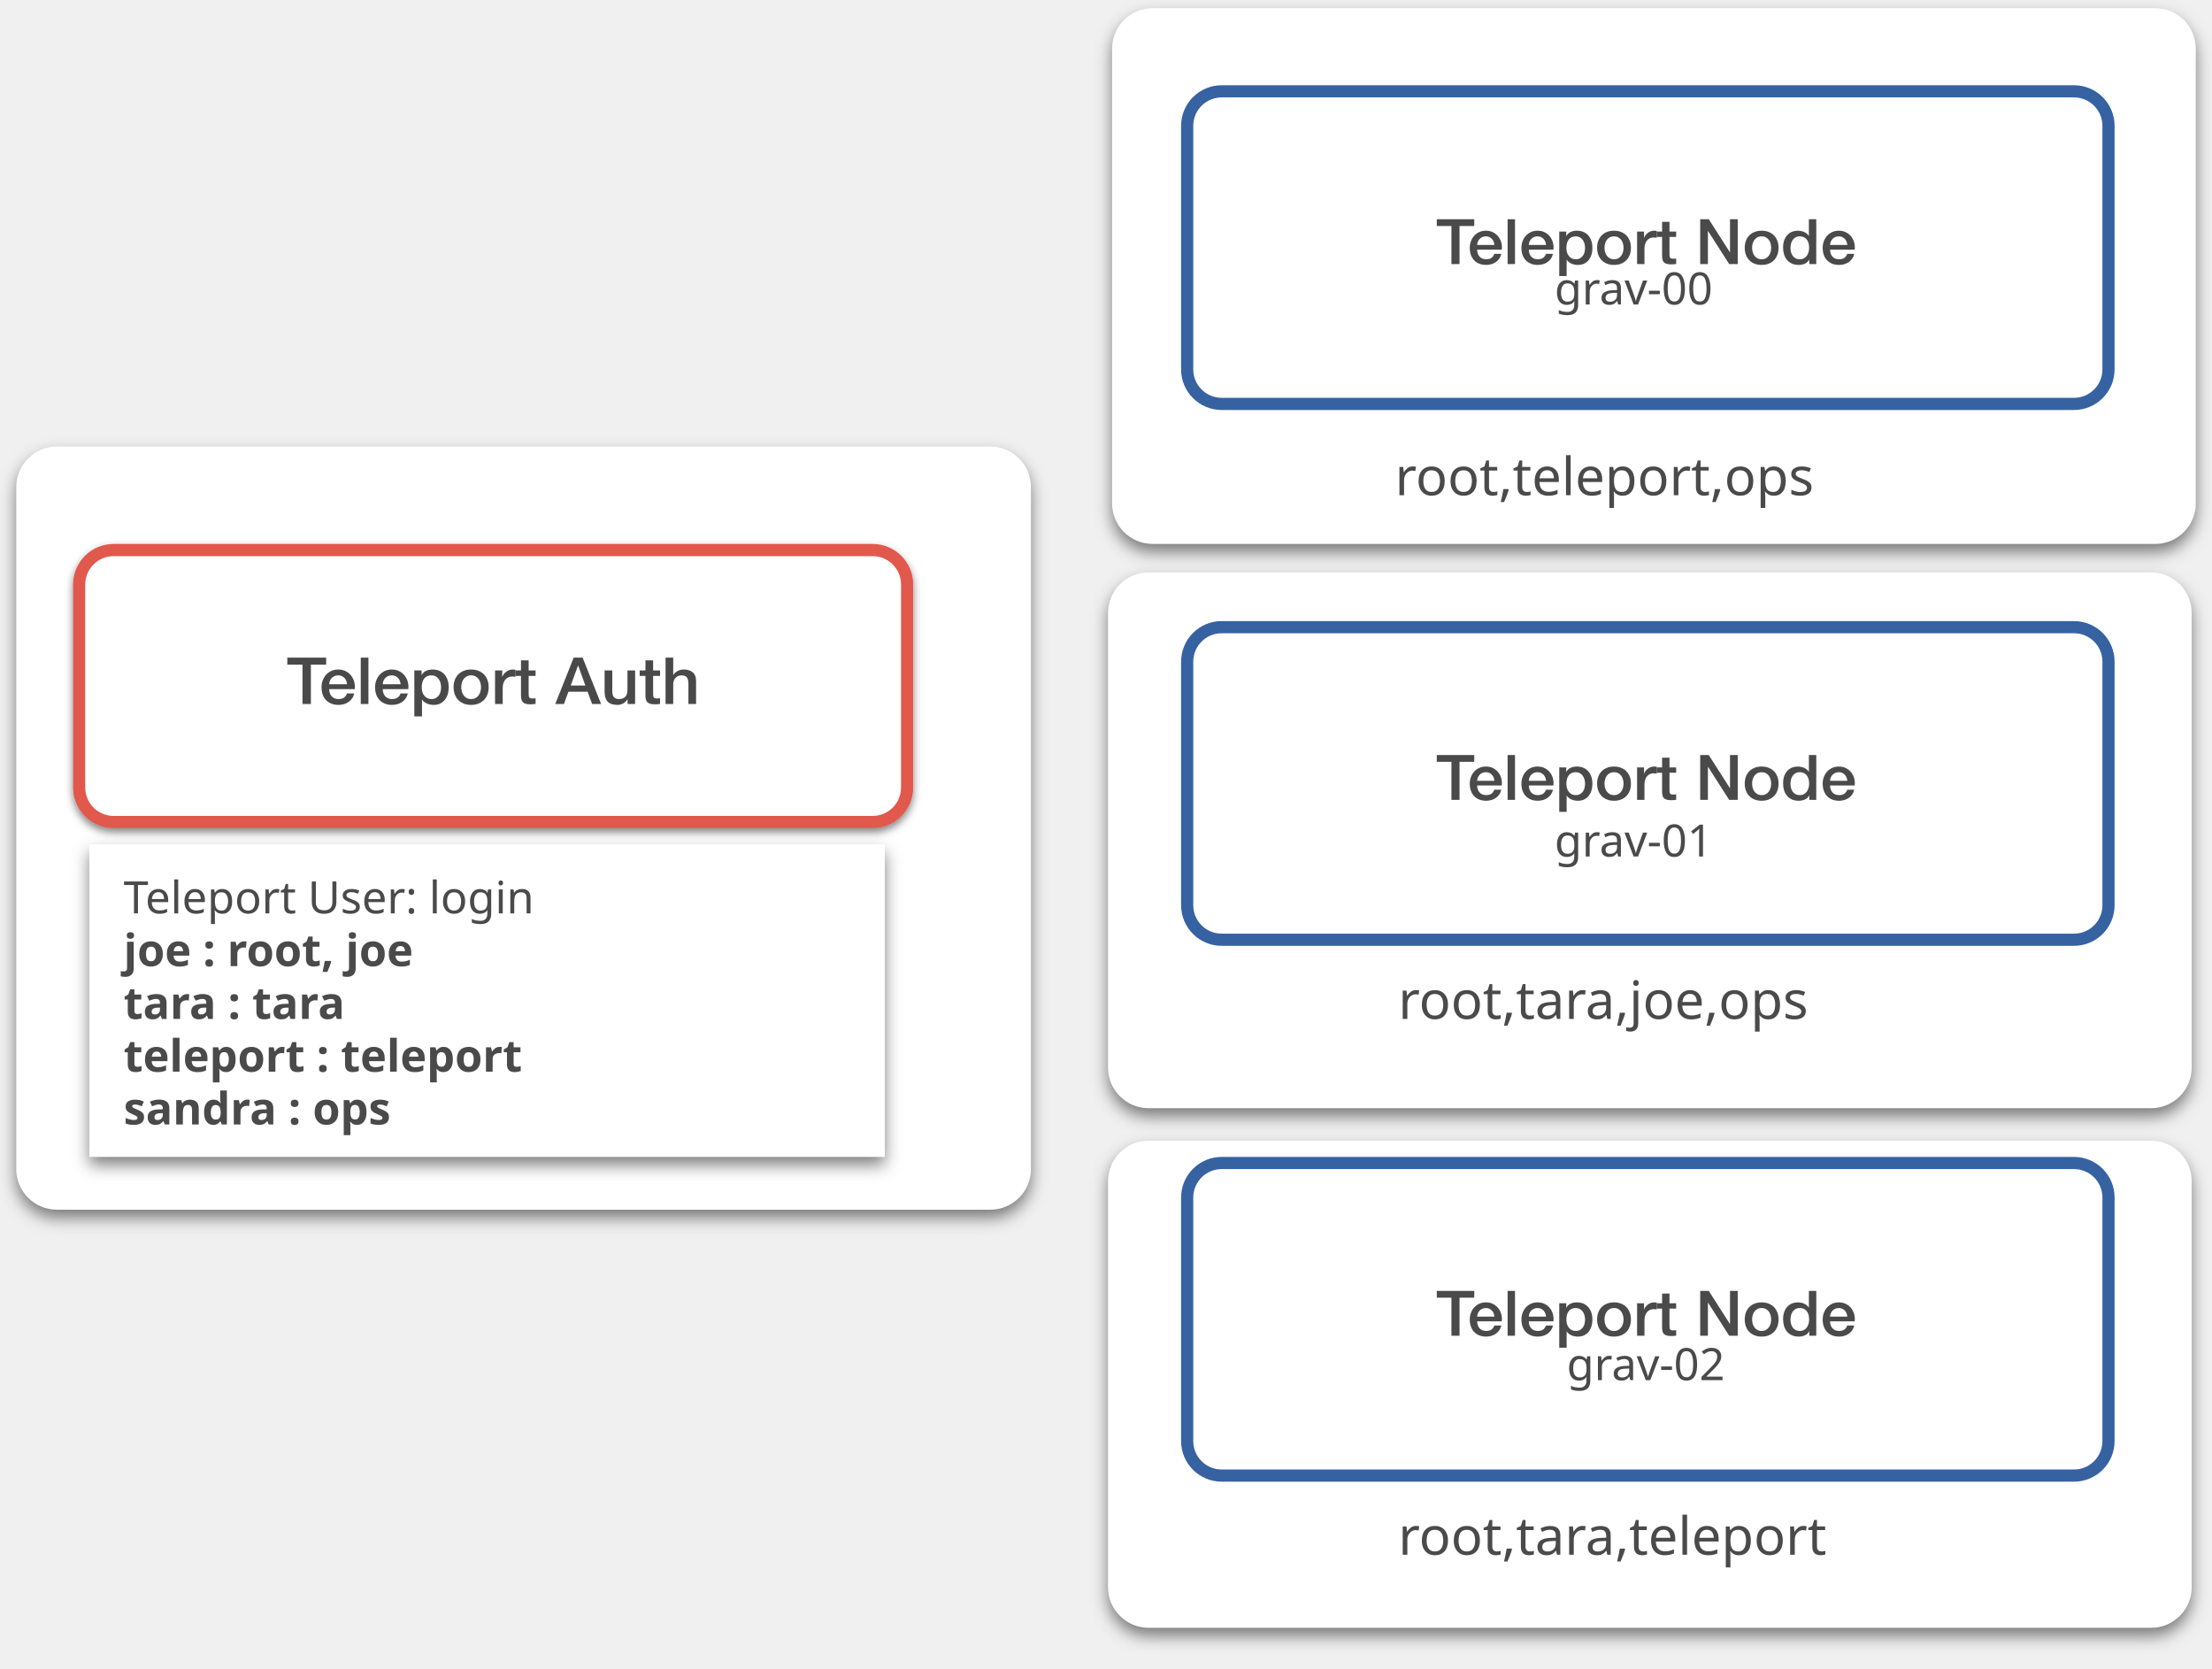
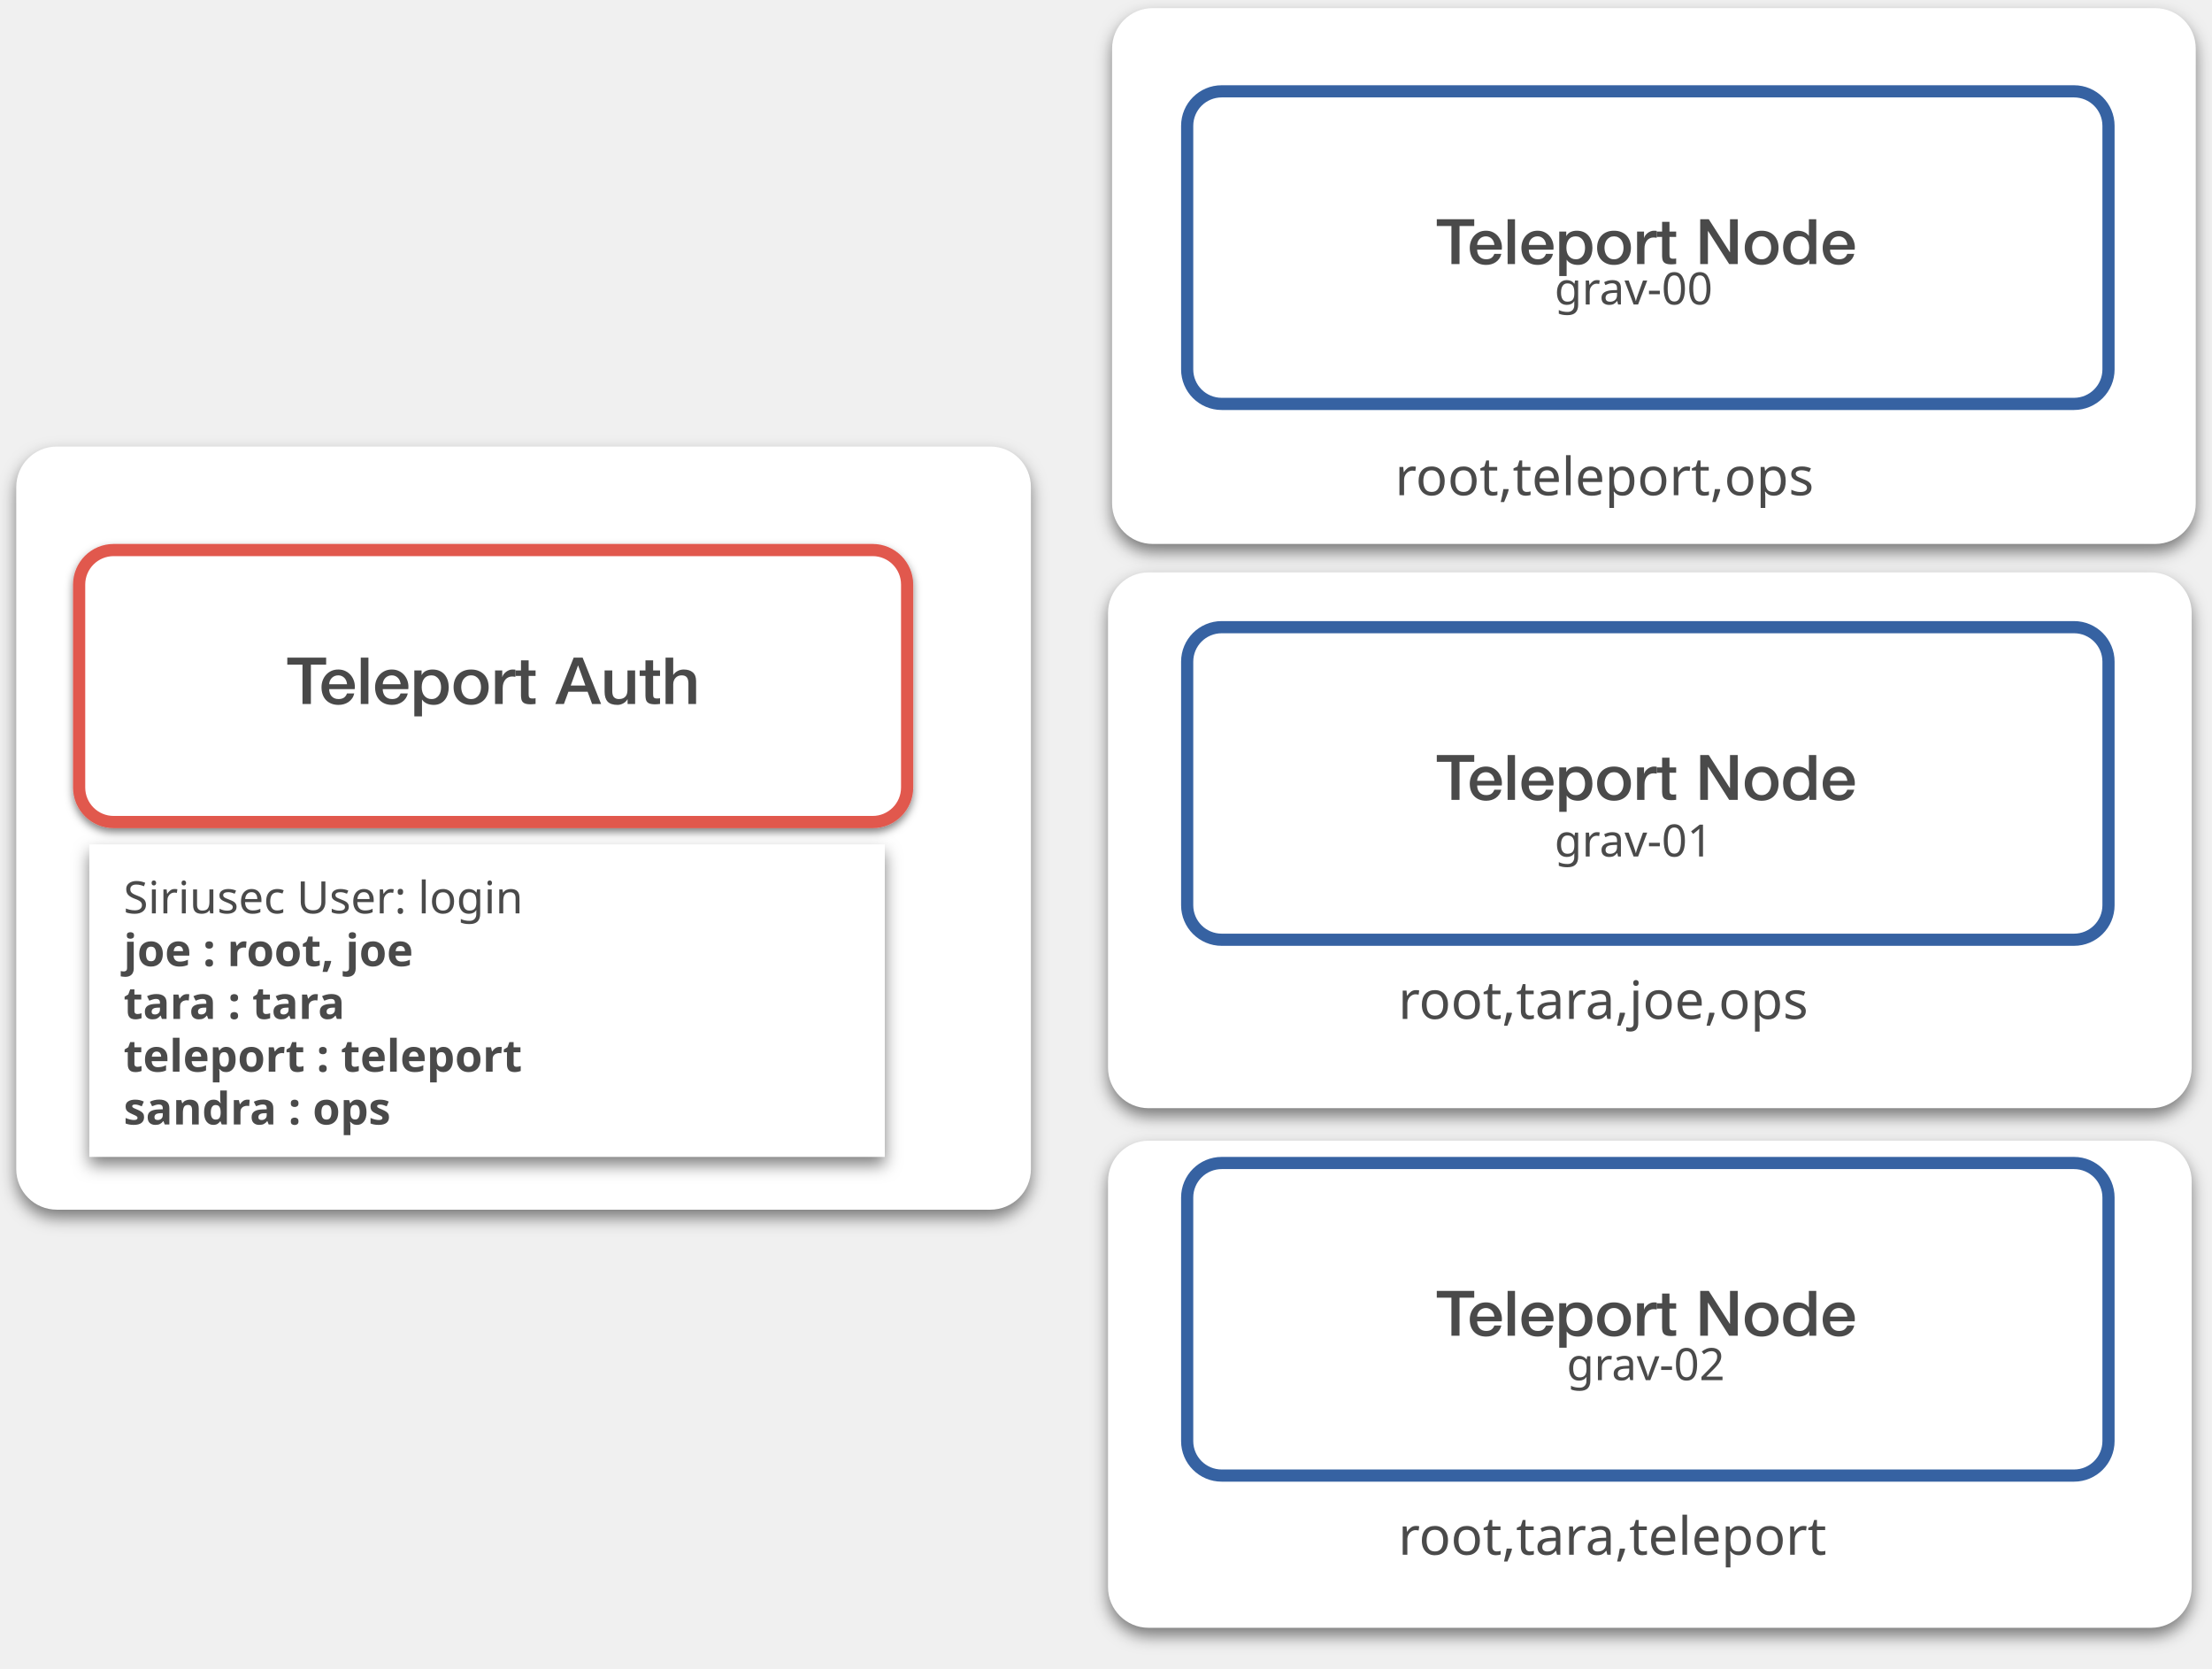
<svg xmlns="http://www.w3.org/2000/svg" xmlns:xlink="http://www.w3.org/1999/xlink" height="411" viewBox="0 0 545 411" width="545">
  <defs>
    <rect id="a" height="132" rx="10" width="267" x="274" y="2" />
    <filter id="b" height="110.6%" width="105.2%" x="-2.6%" y="-3.8%">
      <feOffset dx="0" dy="2" in="SourceAlpha" result="shadowOffsetOuter1" />
      <feGaussianBlur in="shadowOffsetOuter1" result="shadowBlurOuter1" stdDeviation="2" />
      <feColorMatrix in="shadowBlurOuter1" type="matrix" values="0 0 0 0 0   0 0 0 0 0   0 0 0 0 0  0 0 0 0.5 0" />
    </filter>
    <rect id="c" height="132" rx="10" width="267" x="273" y="141" />
    <filter id="d" height="110.6%" width="105.2%" x="-2.6%" y="-3.8%">
      <feOffset dx="0" dy="2" in="SourceAlpha" result="shadowOffsetOuter1" />
      <feGaussianBlur in="shadowOffsetOuter1" result="shadowBlurOuter1" stdDeviation="2" />
      <feColorMatrix in="shadowBlurOuter1" type="matrix" values="0 0 0 0 0   0 0 0 0 0   0 0 0 0 0  0 0 0 0.5 0" />
    </filter>
    <rect id="e" height="120" rx="10" width="267" x="273" y="281" />
    <filter id="f" height="111.7%" width="105.2%" x="-2.6%" y="-4.2%">
      <feOffset dx="0" dy="2" in="SourceAlpha" result="shadowOffsetOuter1" />
      <feGaussianBlur in="shadowOffsetOuter1" result="shadowBlurOuter1" stdDeviation="2" />
      <feColorMatrix in="shadowBlurOuter1" type="matrix" values="0 0 0 0 0   0 0 0 0 0   0 0 0 0 0  0 0 0 0.5 0" />
    </filter>
    <rect id="g" height="188" rx="10" width="250" />
    <filter id="h" height="107.4%" width="105.6%" x="-2.8%" y="-2.7%">
      <feOffset dx="0" dy="2" in="SourceAlpha" result="shadowOffsetOuter1" />
      <feGaussianBlur in="shadowOffsetOuter1" result="shadowBlurOuter1" stdDeviation="2" />
      <feColorMatrix in="shadowBlurOuter1" type="matrix" values="0 0 0 0 0   0 0 0 0 0   0 0 0 0 0  0 0 0 0.5 0" />
    </filter>
    <filter id="i" height="118.6%" width="106.3%" x="-3.1%" y="-9.3%">
      <feOffset dx="0" dy="1" in="SourceAlpha" result="shadowOffsetOuter1" />
      <feGaussianBlur in="shadowOffsetOuter1" result="shadowBlurOuter1" stdDeviation="1" />
      <feColorMatrix in="shadowBlurOuter1" result="shadowMatrixOuter1" type="matrix" values="0 0 0 0 0   0 0 0 0 0   0 0 0 0 0  0 0 0 0.5 0" />
      <feMerge>
        <feMergeNode in="shadowMatrixOuter1" />
        <feMergeNode in="SourceGraphic" />
      </feMerge>
    </filter>
    <path id="j" d="m0 0h196v77h-196z" />
    <filter id="k" height="118.2%" width="107.1%" x="-3.6%" y="-6.5%">
      <feOffset dx="0" dy="2" in="SourceAlpha" result="shadowOffsetOuter1" />
      <feGaussianBlur in="shadowOffsetOuter1" result="shadowBlurOuter1" stdDeviation="2" />
      <feColorMatrix in="shadowBlurOuter1" type="matrix" values="0 0 0 0 0   0 0 0 0 0   0 0 0 0 0  0 0 0 0.5 0" />
    </filter>
  </defs>
  <g fill="none" fill-rule="evenodd">
    <use fill="#000" filter="url(#b)" xlink:href="#a" />
    <use fill="#fff" fill-rule="evenodd" xlink:href="#a" />
    <use fill="#000" filter="url(#d)" xlink:href="#c" />
    <use fill="#fff" fill-rule="evenodd" xlink:href="#c" />
    <use fill="#000" filter="url(#f)" xlink:href="#e" />
    <use fill="#fff" fill-rule="evenodd" xlink:href="#e" />
    <g transform="translate(291 21)">
      <path d="m10 1.5c-4.694 0-8.5 3.806-8.5 8.5v60c0 4.694 3.806 8.5 8.5 8.5h210c4.694 0 8.5-3.806 8.5-8.5v-60c0-4.694-3.806-8.5-8.5-8.5z" fill="#fff" stroke="#3662a2" stroke-width="3" />
      <path d="m63 33h9.228v1.671h-3.624v9.375h-1.996v-9.375h-3.608zm14.194 6.343c-.021-.278-.082-.547-.184-.804-.101-.258-.239-.482-.415-.673-.176-.191-.389-.345-.639-.464-.25-.119-.53-.178-.838-.178-.319 0-.609.054-.87.162-.261.108-.484.258-.671.449-.186.191-.335.415-.447.673-.112.258-.173.536-.184.835zm-4.247 1.16c0 .309.045.608.136.897.09.289.226.541.407.758.181.217.41.389.687.518.277.129.607.193.99.193.532 0 .961-.111 1.285-.333.325-.222.567-.554.726-.998h1.724c-.096.433-.261.82-.495 1.16s-.516.627-.846.859c-.33.232-.7.407-1.11.526s-.838.178-1.285.178c-.649 0-1.224-.103-1.724-.309-.5-.206-.923-.495-1.269-.866-.346-.371-.607-.815-.782-1.33-.176-.516-.263-1.083-.263-1.702 0-.567.093-1.106.279-1.617s.452-.959.798-1.346c.346-.387.764-.694 1.253-.92s1.043-.34 1.66-.34c.649 0 1.232.131 1.748.394.516.263.945.611 1.285 1.044.341.433.588.931.742 1.493.154.562.194 1.142.12 1.74zm7.504-7.503h1.82v11.045h-1.82zm9.468 6.343c-.021-.278-.082-.547-.184-.804-.101-.258-.239-.482-.415-.673-.176-.191-.389-.345-.639-.464-.25-.119-.53-.178-.838-.178-.319 0-.609.054-.87.162-.261.108-.484.258-.671.449-.186.191-.335.415-.447.673-.112.258-.173.536-.184.835zm-4.247 1.16c0 .309.045.608.136.897.09.289.226.541.407.758.181.217.41.389.687.518.277.129.607.193.99.193.532 0 .961-.111 1.285-.333.325-.222.567-.554.726-.998h1.724c-.096.433-.261.82-.495 1.16-.234.34-.516.627-.846.859-.33.232-.7.407-1.11.526s-.838.178-1.285.178c-.649 0-1.224-.103-1.724-.309-.5-.206-.923-.495-1.269-.866-.346-.371-.607-.815-.782-1.33-.176-.516-.263-1.083-.263-1.702 0-.567.093-1.106.279-1.617s.452-.959.798-1.346c.346-.387.764-.694 1.253-.92s1.043-.34 1.66-.34c.649 0 1.232.131 1.748.394.516.263.945.611 1.285 1.044.341.433.588.931.742 1.493.154.562.194 1.142.12 1.74zm7.504-4.455h1.724v1.083h.032c.255-.464.612-.797 1.07-.998s.953-.302 1.485-.302c.649 0 1.216.111 1.7.333.484.222.886.526 1.205.913s.559.838.718 1.354c.16.516.239 1.067.239 1.655 0 .536-.072 1.057-.216 1.562-.144.505-.362.951-.655 1.338-.293.387-.663.696-1.11.928-.447.232-.974.348-1.581.348-.266 0-.532-.023-.798-.07-.266-.046-.522-.121-.766-.224-.245-.103-.471-.235-.679-.394-.208-.16-.381-.348-.519-.565h-.032v3.991h-1.82zm6.354 4.007c0-.361-.048-.712-.144-1.052-.096-.34-.239-.642-.431-.905-.192-.263-.431-.474-.718-.634-.287-.16-.617-.24-.99-.24-.766 0-1.344.258-1.732.773-.389.516-.583 1.201-.583 2.057 0 .402.051.776.152 1.122.101.345.253.642.455.89.202.248.444.443.726.588.282.144.609.217.982.217.415 0 .766-.083 1.054-.248.287-.165.524-.379.71-.642s.319-.562.399-.897c.08-.335.12-.678.12-1.029zm7.137 4.208c-.66 0-1.248-.106-1.764-.317s-.953-.503-1.309-.874c-.357-.371-.628-.815-.814-1.33-.186-.516-.279-1.083-.279-1.702 0-.608.093-1.171.279-1.686.186-.516.458-.959.814-1.33.357-.371.793-.663 1.309-.874s1.104-.317 1.764-.317 1.248.106 1.764.317.953.503 1.309.874c.357.371.628.815.814 1.33.186.516.279 1.078.279 1.686 0 .619-.093 1.186-.279 1.702-.186.516-.458.959-.814 1.33-.357.371-.793.663-1.309.874s-1.104.317-1.764.317zm0-1.392c.404 0 .756-.083 1.054-.248.298-.165.543-.382.734-.65s.333-.57.423-.905c.09-.335.136-.678.136-1.029 0-.34-.045-.681-.136-1.021-.09-.34-.232-.642-.423-.905-.192-.263-.436-.477-.734-.642-.298-.165-.649-.248-1.054-.248-.404 0-.756.083-1.054.248-.298.165-.543.379-.734.642-.192.263-.333.565-.423.905-.09.34-.136.681-.136 1.021 0 .351.045.694.136 1.029.09.335.232.637.423.905s.436.485.734.65c.298.165.649.248 1.054.248zm5.684-6.822h1.708v1.547h.032c.053-.217.157-.428.311-.634s.341-.394.559-.565.46-.307.726-.41c.266-.103.538-.155.814-.155.213 0 .359.005.439.015.08.01.162.021.247.031v1.702c-.128-.021-.258-.039-.391-.054s-.263-.023-.391-.023c-.309 0-.599.059-.87.178-.271.119-.508.294-.71.526-.202.232-.362.518-.479.859-.117.34-.176.732-.176 1.176v3.806h-1.82zm4.79 0h1.373v-2.398h1.82v2.398h1.644v1.315h-1.644v4.27c0 .186.008.345.024.48.016.134.053.248.112.34s.146.162.263.209.277.07.479.07c.128 0 .255-.003.383-.008.128-.005.255-.023.383-.054v1.361c-.202.021-.399.041-.591.062-.192.021-.389.031-.591.031-.479 0-.865-.044-1.158-.131s-.522-.217-.687-.387c-.165-.17-.277-.384-.335-.642-.059-.258-.093-.552-.104-.882v-4.718h-1.373zm10.761-3.048h2.107l5.205 8.137h.032v-8.137h1.9v11.045h-2.107l-5.189-8.122h-.048v8.122h-1.9zm15.136 11.262c-.66 0-1.248-.106-1.764-.317s-.953-.503-1.309-.874c-.357-.371-.628-.815-.814-1.33-.186-.516-.279-1.083-.279-1.702 0-.608.093-1.171.279-1.686.186-.516.458-.959.814-1.33.357-.371.793-.663 1.309-.874s1.104-.317 1.764-.317 1.248.106 1.764.317.953.503 1.309.874c.357.371.628.815.814 1.33.186.516.279 1.078.279 1.686 0 .619-.093 1.186-.279 1.702-.186.516-.458.959-.814 1.33-.357.371-.793.663-1.309.874s-1.104.317-1.764.317zm0-1.392c.404 0 .756-.083 1.054-.248.298-.165.543-.382.734-.65s.333-.57.423-.905c.09-.335.136-.678.136-1.029 0-.34-.045-.681-.136-1.021-.09-.34-.232-.642-.423-.905-.192-.263-.436-.477-.734-.642-.298-.165-.649-.248-1.054-.248-.404 0-.756.083-1.054.248-.298.165-.543.379-.734.642-.192.263-.333.565-.423.905-.09.34-.136.681-.136 1.021 0 .351.045.694.136 1.029.09.335.232.637.423.905s.436.485.734.65c.298.165.649.248 1.054.248zm13.459 1.176h-1.724v-1.083h-.032c-.245.464-.601.797-1.07.998-.468.201-.963.302-1.485.302-.649 0-1.216-.111-1.7-.333-.484-.222-.886-.523-1.205-.905s-.559-.833-.718-1.354-.239-1.08-.239-1.678c0-.722.101-1.346.303-1.872s.471-.959.806-1.299c.335-.34.718-.59 1.15-.75.431-.16.87-.24 1.317-.24.255 0 .516.023.782.07.266.046.522.121.766.224.245.103.471.235.679.394.208.16.381.348.519.565h.032v-4.084h1.82zm-6.354-3.914c0 .34.045.676.136 1.006.09.33.229.624.415.882.186.258.423.464.71.619s.628.232 1.022.232c.404 0 .753-.083 1.046-.248.293-.165.532-.382.718-.65s.325-.57.415-.905c.09-.335.136-.678.136-1.029 0-.887-.205-1.578-.615-2.073-.41-.495-.966-.743-1.668-.743-.426 0-.785.085-1.078.255-.293.17-.532.392-.718.665s-.319.583-.399.928c-.08.345-.12.699-.12 1.06zm14.002-.789c-.021-.278-.082-.547-.184-.804-.101-.258-.239-.482-.415-.673-.176-.191-.389-.345-.639-.464-.25-.119-.53-.178-.838-.178-.319 0-.609.054-.87.162-.261.108-.484.258-.671.449-.186.191-.335.415-.447.673-.112.258-.173.536-.184.835zm-4.247 1.16c0 .309.045.608.136.897.09.289.226.541.407.758.181.217.41.389.687.518.277.129.607.193.99.193.532 0 .961-.111 1.285-.333.325-.222.567-.554.726-.998h1.724c-.096.433-.261.82-.495 1.16s-.516.627-.846.859c-.33.232-.7.407-1.11.526-.41.119-.838.178-1.285.178-.649 0-1.224-.103-1.724-.309-.5-.206-.923-.495-1.269-.866-.346-.371-.607-.815-.782-1.33-.176-.516-.263-1.083-.263-1.702 0-.567.093-1.106.279-1.617s.452-.959.798-1.346.764-.694 1.253-.92 1.043-.34 1.66-.34c.649 0 1.232.131 1.748.394.516.263.945.611 1.285 1.044.341.433.588.931.742 1.493.154.562.194 1.142.12 1.74z" fill="#4a4a4a" />
    </g>
    <g transform="translate(291 153)">
      <path d="m10 1.5c-4.694 0-8.5 3.806-8.5 8.5v60c0 4.694 3.806 8.5 8.5 8.5h210c4.694 0 8.5-3.806 8.5-8.5v-60c0-4.694-3.806-8.5-8.5-8.5z" fill="#fff" stroke="#3662a2" stroke-width="3" />
      <path d="m63 33h9.228v1.671h-3.624v9.375h-1.996v-9.375h-3.608zm14.194 6.343c-.021-.278-.082-.547-.184-.804-.101-.258-.239-.482-.415-.673-.176-.191-.389-.345-.639-.464-.25-.119-.53-.178-.838-.178-.319 0-.609.054-.87.162-.261.108-.484.258-.671.449-.186.191-.335.415-.447.673-.112.258-.173.536-.184.835zm-4.247 1.16c0 .309.045.608.136.897.09.289.226.541.407.758.181.217.41.389.687.518.277.129.607.193.99.193.532 0 .961-.111 1.285-.333.325-.222.567-.554.726-.998h1.724c-.096.433-.261.82-.495 1.16s-.516.627-.846.859c-.33.232-.7.407-1.11.526s-.838.178-1.285.178c-.649 0-1.224-.103-1.724-.309-.5-.206-.923-.495-1.269-.866-.346-.371-.607-.815-.782-1.33-.176-.516-.263-1.083-.263-1.702 0-.567.093-1.106.279-1.617s.452-.959.798-1.346c.346-.387.764-.694 1.253-.92s1.043-.34 1.66-.34c.649 0 1.232.131 1.748.394.516.263.945.611 1.285 1.044.341.433.588.931.742 1.493.154.562.194 1.142.12 1.74zm7.504-7.503h1.82v11.045h-1.82zm9.468 6.343c-.021-.278-.082-.547-.184-.804-.101-.258-.239-.482-.415-.673-.176-.191-.389-.345-.639-.464-.25-.119-.53-.178-.838-.178-.319 0-.609.054-.87.162-.261.108-.484.258-.671.449-.186.191-.335.415-.447.673-.112.258-.173.536-.184.835zm-4.247 1.16c0 .309.045.608.136.897.09.289.226.541.407.758.181.217.41.389.687.518.277.129.607.193.99.193.532 0 .961-.111 1.285-.333.325-.222.567-.554.726-.998h1.724c-.096.433-.261.82-.495 1.16-.234.34-.516.627-.846.859-.33.232-.7.407-1.11.526s-.838.178-1.285.178c-.649 0-1.224-.103-1.724-.309-.5-.206-.923-.495-1.269-.866-.346-.371-.607-.815-.782-1.33-.176-.516-.263-1.083-.263-1.702 0-.567.093-1.106.279-1.617s.452-.959.798-1.346c.346-.387.764-.694 1.253-.92s1.043-.34 1.66-.34c.649 0 1.232.131 1.748.394.516.263.945.611 1.285 1.044.341.433.588.931.742 1.493.154.562.194 1.142.12 1.74zm7.504-4.455h1.724v1.083h.032c.255-.464.612-.797 1.07-.998s.953-.302 1.485-.302c.649 0 1.216.111 1.7.333.484.222.886.526 1.205.913s.559.838.718 1.354c.16.516.239 1.067.239 1.655 0 .536-.072 1.057-.216 1.562-.144.505-.362.951-.655 1.338-.293.387-.663.696-1.11.928-.447.232-.974.348-1.581.348-.266 0-.532-.023-.798-.07-.266-.046-.522-.121-.766-.224-.245-.103-.471-.235-.679-.394-.208-.16-.381-.348-.519-.565h-.032v3.991h-1.82zm6.354 4.007c0-.361-.048-.712-.144-1.052-.096-.34-.239-.642-.431-.905-.192-.263-.431-.474-.718-.634-.287-.16-.617-.24-.99-.24-.766 0-1.344.258-1.732.773-.389.516-.583 1.201-.583 2.057 0 .402.051.776.152 1.122.101.345.253.642.455.89.202.248.444.443.726.588.282.144.609.217.982.217.415 0 .766-.083 1.054-.248.287-.165.524-.379.71-.642s.319-.562.399-.897c.08-.335.12-.678.12-1.029zm7.137 4.208c-.66 0-1.248-.106-1.764-.317s-.953-.503-1.309-.874c-.357-.371-.628-.815-.814-1.33-.186-.516-.279-1.083-.279-1.702 0-.608.093-1.171.279-1.686.186-.516.458-.959.814-1.33.357-.371.793-.663 1.309-.874s1.104-.317 1.764-.317 1.248.106 1.764.317.953.503 1.309.874c.357.371.628.815.814 1.33.186.516.279 1.078.279 1.686 0 .619-.093 1.186-.279 1.702-.186.516-.458.959-.814 1.33-.357.371-.793.663-1.309.874s-1.104.317-1.764.317zm0-1.392c.404 0 .756-.083 1.054-.248.298-.165.543-.382.734-.65s.333-.57.423-.905c.09-.335.136-.678.136-1.029 0-.34-.045-.681-.136-1.021-.09-.34-.232-.642-.423-.905-.192-.263-.436-.477-.734-.642-.298-.165-.649-.248-1.054-.248-.404 0-.756.083-1.054.248-.298.165-.543.379-.734.642-.192.263-.333.565-.423.905-.09.34-.136.681-.136 1.021 0 .351.045.694.136 1.029.09.335.232.637.423.905s.436.485.734.65c.298.165.649.248 1.054.248zm5.684-6.822h1.708v1.547h.032c.053-.217.157-.428.311-.634s.341-.394.559-.565.46-.307.726-.41c.266-.103.538-.155.814-.155.213 0 .359.005.439.015.08.01.162.021.247.031v1.702c-.128-.021-.258-.039-.391-.054s-.263-.023-.391-.023c-.309 0-.599.059-.87.178-.271.119-.508.294-.71.526-.202.232-.362.518-.479.859-.117.34-.176.732-.176 1.176v3.806h-1.82zm4.79 0h1.373v-2.398h1.82v2.398h1.644v1.315h-1.644v4.27c0 .186.008.345.024.48.016.134.053.248.112.34s.146.162.263.209.277.07.479.07c.128 0 .255-.003.383-.008.128-.005.255-.023.383-.054v1.361c-.202.021-.399.041-.591.062-.192.021-.389.031-.591.031-.479 0-.865-.044-1.158-.131s-.522-.217-.687-.387c-.165-.17-.277-.384-.335-.642-.059-.258-.093-.552-.104-.882v-4.718h-1.373zm10.761-3.048h2.107l5.205 8.137h.032v-8.137h1.9v11.045h-2.107l-5.189-8.122h-.048v8.122h-1.9zm15.136 11.262c-.66 0-1.248-.106-1.764-.317s-.953-.503-1.309-.874c-.357-.371-.628-.815-.814-1.33-.186-.516-.279-1.083-.279-1.702 0-.608.093-1.171.279-1.686.186-.516.458-.959.814-1.33.357-.371.793-.663 1.309-.874s1.104-.317 1.764-.317 1.248.106 1.764.317.953.503 1.309.874c.357.371.628.815.814 1.33.186.516.279 1.078.279 1.686 0 .619-.093 1.186-.279 1.702-.186.516-.458.959-.814 1.33-.357.371-.793.663-1.309.874s-1.104.317-1.764.317zm0-1.392c.404 0 .756-.083 1.054-.248.298-.165.543-.382.734-.65s.333-.57.423-.905c.09-.335.136-.678.136-1.029 0-.34-.045-.681-.136-1.021-.09-.34-.232-.642-.423-.905-.192-.263-.436-.477-.734-.642-.298-.165-.649-.248-1.054-.248-.404 0-.756.083-1.054.248-.298.165-.543.379-.734.642-.192.263-.333.565-.423.905-.09.34-.136.681-.136 1.021 0 .351.045.694.136 1.029.09.335.232.637.423.905s.436.485.734.65c.298.165.649.248 1.054.248zm13.459 1.176h-1.724v-1.083h-.032c-.245.464-.601.797-1.07.998-.468.201-.963.302-1.485.302-.649 0-1.216-.111-1.7-.333-.484-.222-.886-.523-1.205-.905s-.559-.833-.718-1.354-.239-1.08-.239-1.678c0-.722.101-1.346.303-1.872s.471-.959.806-1.299c.335-.34.718-.59 1.15-.75.431-.16.87-.24 1.317-.24.255 0 .516.023.782.07.266.046.522.121.766.224.245.103.471.235.679.394.208.16.381.348.519.565h.032v-4.084h1.82zm-6.354-3.914c0 .34.045.676.136 1.006.09.33.229.624.415.882.186.258.423.464.71.619s.628.232 1.022.232c.404 0 .753-.083 1.046-.248.293-.165.532-.382.718-.65s.325-.57.415-.905c.09-.335.136-.678.136-1.029 0-.887-.205-1.578-.615-2.073-.41-.495-.966-.743-1.668-.743-.426 0-.785.085-1.078.255-.293.17-.532.392-.718.665s-.319.583-.399.928c-.08.345-.12.699-.12 1.06zm14.002-.789c-.021-.278-.082-.547-.184-.804-.101-.258-.239-.482-.415-.673-.176-.191-.389-.345-.639-.464-.25-.119-.53-.178-.838-.178-.319 0-.609.054-.87.162-.261.108-.484.258-.671.449-.186.191-.335.415-.447.673-.112.258-.173.536-.184.835zm-4.247 1.16c0 .309.045.608.136.897.09.289.226.541.407.758.181.217.41.389.687.518.277.129.607.193.99.193.532 0 .961-.111 1.285-.333.325-.222.567-.554.726-.998h1.724c-.096.433-.261.82-.495 1.16s-.516.627-.846.859c-.33.232-.7.407-1.11.526-.41.119-.838.178-1.285.178-.649 0-1.224-.103-1.724-.309-.5-.206-.923-.495-1.269-.866-.346-.371-.607-.815-.782-1.33-.176-.516-.263-1.083-.263-1.702 0-.567.093-1.106.279-1.617s.452-.959.798-1.346.764-.694 1.253-.92 1.043-.34 1.66-.34c.649 0 1.232.131 1.748.394.516.263.945.611 1.285 1.044.341.433.588.931.742 1.493.154.562.194 1.142.12 1.74z" fill="#4a4a4a" />
    </g>
    <g transform="translate(291 285)">
      <path d="m10 1.5c-4.694 0-8.5 3.806-8.5 8.5v60c0 4.694 3.806 8.5 8.5 8.5h210c4.694 0 8.5-3.806 8.5-8.5v-60c0-4.694-3.806-8.5-8.5-8.5z" fill="#fff" stroke="#3662a2" stroke-width="3" />
      <path d="m63 33h9.228v1.671h-3.624v9.375h-1.996v-9.375h-3.608zm14.194 6.343c-.021-.278-.082-.547-.184-.804-.101-.258-.239-.482-.415-.673-.176-.191-.389-.345-.639-.464-.25-.119-.53-.178-.838-.178-.319 0-.609.054-.87.162-.261.108-.484.258-.671.449-.186.191-.335.415-.447.673-.112.258-.173.536-.184.835zm-4.247 1.16c0 .309.045.608.136.897.09.289.226.541.407.758.181.217.41.389.687.518.277.129.607.193.99.193.532 0 .961-.111 1.285-.333.325-.222.567-.554.726-.998h1.724c-.096.433-.261.82-.495 1.16s-.516.627-.846.859c-.33.232-.7.407-1.11.526s-.838.178-1.285.178c-.649 0-1.224-.103-1.724-.309-.5-.206-.923-.495-1.269-.866-.346-.371-.607-.815-.782-1.33-.176-.516-.263-1.083-.263-1.702 0-.567.093-1.106.279-1.617s.452-.959.798-1.346c.346-.387.764-.694 1.253-.92s1.043-.34 1.66-.34c.649 0 1.232.131 1.748.394.516.263.945.611 1.285 1.044.341.433.588.931.742 1.493.154.562.194 1.142.12 1.74zm7.504-7.503h1.82v11.045h-1.82zm9.468 6.343c-.021-.278-.082-.547-.184-.804-.101-.258-.239-.482-.415-.673-.176-.191-.389-.345-.639-.464-.25-.119-.53-.178-.838-.178-.319 0-.609.054-.87.162-.261.108-.484.258-.671.449-.186.191-.335.415-.447.673-.112.258-.173.536-.184.835zm-4.247 1.16c0 .309.045.608.136.897.09.289.226.541.407.758.181.217.41.389.687.518.277.129.607.193.99.193.532 0 .961-.111 1.285-.333.325-.222.567-.554.726-.998h1.724c-.096.433-.261.82-.495 1.16-.234.34-.516.627-.846.859-.33.232-.7.407-1.11.526s-.838.178-1.285.178c-.649 0-1.224-.103-1.724-.309-.5-.206-.923-.495-1.269-.866-.346-.371-.607-.815-.782-1.33-.176-.516-.263-1.083-.263-1.702 0-.567.093-1.106.279-1.617s.452-.959.798-1.346c.346-.387.764-.694 1.253-.92s1.043-.34 1.66-.34c.649 0 1.232.131 1.748.394.516.263.945.611 1.285 1.044.341.433.588.931.742 1.493.154.562.194 1.142.12 1.74zm7.504-4.455h1.724v1.083h.032c.255-.464.612-.797 1.07-.998s.953-.302 1.485-.302c.649 0 1.216.111 1.7.333.484.222.886.526 1.205.913s.559.838.718 1.354c.16.516.239 1.067.239 1.655 0 .536-.072 1.057-.216 1.562-.144.505-.362.951-.655 1.338-.293.387-.663.696-1.11.928-.447.232-.974.348-1.581.348-.266 0-.532-.023-.798-.07-.266-.046-.522-.121-.766-.224-.245-.103-.471-.235-.679-.394-.208-.16-.381-.348-.519-.565h-.032v3.991h-1.82zm6.354 4.007c0-.361-.048-.712-.144-1.052-.096-.34-.239-.642-.431-.905-.192-.263-.431-.474-.718-.634-.287-.16-.617-.24-.99-.24-.766 0-1.344.258-1.732.773-.389.516-.583 1.201-.583 2.057 0 .402.051.776.152 1.122.101.345.253.642.455.89.202.248.444.443.726.588.282.144.609.217.982.217.415 0 .766-.083 1.054-.248.287-.165.524-.379.71-.642s.319-.562.399-.897c.08-.335.12-.678.12-1.029zm7.137 4.208c-.66 0-1.248-.106-1.764-.317s-.953-.503-1.309-.874c-.357-.371-.628-.815-.814-1.33-.186-.516-.279-1.083-.279-1.702 0-.608.093-1.171.279-1.686.186-.516.458-.959.814-1.33.357-.371.793-.663 1.309-.874s1.104-.317 1.764-.317 1.248.106 1.764.317.953.503 1.309.874c.357.371.628.815.814 1.33.186.516.279 1.078.279 1.686 0 .619-.093 1.186-.279 1.702-.186.516-.458.959-.814 1.33-.357.371-.793.663-1.309.874s-1.104.317-1.764.317zm0-1.392c.404 0 .756-.083 1.054-.248.298-.165.543-.382.734-.65s.333-.57.423-.905c.09-.335.136-.678.136-1.029 0-.34-.045-.681-.136-1.021-.09-.34-.232-.642-.423-.905-.192-.263-.436-.477-.734-.642-.298-.165-.649-.248-1.054-.248-.404 0-.756.083-1.054.248-.298.165-.543.379-.734.642-.192.263-.333.565-.423.905-.09.34-.136.681-.136 1.021 0 .351.045.694.136 1.029.09.335.232.637.423.905s.436.485.734.65c.298.165.649.248 1.054.248zm5.684-6.822h1.708v1.547h.032c.053-.217.157-.428.311-.634s.341-.394.559-.565.46-.307.726-.41c.266-.103.538-.155.814-.155.213 0 .359.005.439.015.08.01.162.021.247.031v1.702c-.128-.021-.258-.039-.391-.054s-.263-.023-.391-.023c-.309 0-.599.059-.87.178-.271.119-.508.294-.71.526-.202.232-.362.518-.479.859-.117.34-.176.732-.176 1.176v3.806h-1.82zm4.79 0h1.373v-2.398h1.82v2.398h1.644v1.315h-1.644v4.27c0 .186.008.345.024.48.016.134.053.248.112.34s.146.162.263.209.277.07.479.07c.128 0 .255-.003.383-.008.128-.005.255-.023.383-.054v1.361c-.202.021-.399.041-.591.062-.192.021-.389.031-.591.031-.479 0-.865-.044-1.158-.131s-.522-.217-.687-.387c-.165-.17-.277-.384-.335-.642-.059-.258-.093-.552-.104-.882v-4.718h-1.373zm10.761-3.048h2.107l5.205 8.137h.032v-8.137h1.9v11.045h-2.107l-5.189-8.122h-.048v8.122h-1.9zm15.136 11.262c-.66 0-1.248-.106-1.764-.317s-.953-.503-1.309-.874c-.357-.371-.628-.815-.814-1.33-.186-.516-.279-1.083-.279-1.702 0-.608.093-1.171.279-1.686.186-.516.458-.959.814-1.33.357-.371.793-.663 1.309-.874s1.104-.317 1.764-.317 1.248.106 1.764.317.953.503 1.309.874c.357.371.628.815.814 1.33.186.516.279 1.078.279 1.686 0 .619-.093 1.186-.279 1.702-.186.516-.458.959-.814 1.33-.357.371-.793.663-1.309.874s-1.104.317-1.764.317zm0-1.392c.404 0 .756-.083 1.054-.248.298-.165.543-.382.734-.65s.333-.57.423-.905c.09-.335.136-.678.136-1.029 0-.34-.045-.681-.136-1.021-.09-.34-.232-.642-.423-.905-.192-.263-.436-.477-.734-.642-.298-.165-.649-.248-1.054-.248-.404 0-.756.083-1.054.248-.298.165-.543.379-.734.642-.192.263-.333.565-.423.905-.09.34-.136.681-.136 1.021 0 .351.045.694.136 1.029.09.335.232.637.423.905s.436.485.734.65c.298.165.649.248 1.054.248zm13.459 1.176h-1.724v-1.083h-.032c-.245.464-.601.797-1.07.998-.468.201-.963.302-1.485.302-.649 0-1.216-.111-1.7-.333-.484-.222-.886-.523-1.205-.905s-.559-.833-.718-1.354-.239-1.08-.239-1.678c0-.722.101-1.346.303-1.872s.471-.959.806-1.299c.335-.34.718-.59 1.15-.75.431-.16.87-.24 1.317-.24.255 0 .516.023.782.07.266.046.522.121.766.224.245.103.471.235.679.394.208.16.381.348.519.565h.032v-4.084h1.82zm-6.354-3.914c0 .34.045.676.136 1.006.09.33.229.624.415.882.186.258.423.464.71.619s.628.232 1.022.232c.404 0 .753-.083 1.046-.248.293-.165.532-.382.718-.65s.325-.57.415-.905c.09-.335.136-.678.136-1.029 0-.887-.205-1.578-.615-2.073-.41-.495-.966-.743-1.668-.743-.426 0-.785.085-1.078.255-.293.17-.532.392-.718.665s-.319.583-.399.928c-.08.345-.12.699-.12 1.06zm14.002-.789c-.021-.278-.082-.547-.184-.804-.101-.258-.239-.482-.415-.673-.176-.191-.389-.345-.639-.464-.25-.119-.53-.178-.838-.178-.319 0-.609.054-.87.162-.261.108-.484.258-.671.449-.186.191-.335.415-.447.673-.112.258-.173.536-.184.835zm-4.247 1.16c0 .309.045.608.136.897.09.289.226.541.407.758.181.217.41.389.687.518.277.129.607.193.99.193.532 0 .961-.111 1.285-.333.325-.222.567-.554.726-.998h1.724c-.096.433-.261.82-.495 1.16s-.516.627-.846.859c-.33.232-.7.407-1.11.526-.41.119-.838.178-1.285.178-.649 0-1.224-.103-1.724-.309-.5-.206-.923-.495-1.269-.866-.346-.371-.607-.815-.782-1.33-.176-.516-.263-1.083-.263-1.702 0-.567.093-1.106.279-1.617s.452-.959.798-1.346.764-.694 1.253-.92 1.043-.34 1.66-.34c.649 0 1.232.131 1.748.394.516.263.945.611 1.285 1.044.341.433.588.931.742 1.493.154.562.194 1.142.12 1.74z" fill="#4a4a4a" />
    </g>
    <path d="m311 108h188v18h-188z" fill="#fff" />
    <text fill="#4a4a4a" font-family="LucidaGrande, Lucida Grande" font-size="13">
      <tspan x="343.686" y="122">root,teleport,ops</tspan>
    </text>
    <path d="m311 237h188v18h-188z" fill="#fff" />
    <text fill="#4a4a4a" font-family="LucidaGrande, Lucida Grande" font-size="13">
      <tspan x="344.495" y="251">root,tara,joe,ops</tspan>
    </text>
    <path d="m312 369h188v18h-188z" fill="#fff" />
    <text fill="#4a4a4a" font-family="LucidaGrande, Lucida Grande" font-size="13">
      <tspan x="344.495" y="383">root,tara,teleport</tspan>
    </text>
    <g transform="translate(4 110)">
      <use fill="#000" filter="url(#h)" xlink:href="#g" />
      <use fill="#fff" fill-rule="evenodd" xlink:href="#g" />
    </g>
    <g filter="url(#i)" transform="translate(18 134)">
      <path d="m10 1.5c-4.694 0-8.5 3.806-8.5 8.5v50c0 4.694 3.806 8.5 8.5 8.5h187c4.694 0 8.5-3.806 8.5-8.5v-50c0-4.694-3.806-8.5-8.5-8.5z" fill="#fff" stroke="#e1584e" stroke-width="3" />
      <path d="m52.785 28h9.572v1.728h-3.759v9.696h-2.07v-9.696h-3.743zm14.722 6.56c-.022-.288-.086-.565-.19-.832s-.248-.499-.431-.696-.403-.357-.662-.48-.549-.184-.869-.184c-.331 0-.632.056-.903.168s-.502.267-.696.464-.348.429-.464.696-.179.555-.19.864zm-4.405 1.2c0 .32.047.629.141.928s.235.56.422.784.425.403.712.536.629.2 1.027.2c.552 0 .996-.115 1.333-.344s.588-.573.753-1.032h1.788c-.099.448-.27.848-.513 1.2s-.535.648-.878.888-.726.421-1.151.544-.869.184-1.333.184c-.673 0-1.27-.107-1.788-.32s-.958-.512-1.317-.896-.629-.843-.811-1.376-.273-1.12-.273-1.76c0-.587.097-1.144.29-1.672s.469-.992.828-1.392.792-.717 1.3-.952 1.082-.352 1.722-.352c.673 0 1.278.136 1.813.408s.98.632 1.333 1.08.61.963.77 1.544.201 1.181.124 1.8zm7.783-7.76h1.888v11.424h-1.888zm9.82 6.56c-.022-.288-.086-.565-.19-.832s-.248-.499-.431-.696-.403-.357-.662-.48-.549-.184-.869-.184c-.331 0-.632.056-.903.168s-.502.267-.696.464-.348.429-.464.696-.179.555-.19.864zm-4.405 1.2c0 .32.047.629.141.928s.235.56.422.784.425.403.712.536.629.2 1.027.2c.552 0 .996-.115 1.333-.344s.588-.573.753-1.032h1.788c-.099.448-.27.848-.513 1.2s-.535.648-.878.888-.726.421-1.151.544-.869.184-1.333.184c-.673 0-1.27-.107-1.788-.32s-.958-.512-1.317-.896-.629-.843-.811-1.376-.273-1.12-.273-1.76c0-.587.097-1.144.29-1.672s.469-.992.828-1.392.792-.717 1.3-.952 1.082-.352 1.722-.352c.673 0 1.278.136 1.813.408s.98.632 1.333 1.08.61.963.77 1.544.201 1.181.124 1.8zm7.783-4.608h1.788v1.12h.033c.265-.48.635-.824 1.11-1.032s.988-.312 1.54-.312c.673 0 1.261.115 1.764.344s.919.544 1.25.944.58.867.745 1.4.248 1.104.248 1.712c0 .555-.075 1.093-.224 1.616s-.375.984-.679 1.384c-.304.4-.687.72-1.151.96s-1.01.36-1.639.36c-.276 0-.552-.024-.828-.072s-.541-.125-.795-.232-.489-.243-.704-.408-.395-.36-.538-.584h-.033v4.128h-1.888zm6.591 4.144c0-.373-.05-.736-.149-1.088s-.248-.664-.447-.936-.447-.491-.745-.656-.64-.248-1.027-.248c-.795 0-1.394.267-1.797.8s-.604 1.243-.604 2.128c0 .416.052.803.157 1.16s.262.664.472.92.461.459.753.608.632.224 1.018.224c.431 0 .795-.085 1.093-.256s.544-.392.737-.664.331-.581.414-.928.124-.701.124-1.064zm7.402 4.352c-.684 0-1.294-.109-1.83-.328s-.988-.52-1.358-.904-.651-.843-.845-1.376-.29-1.12-.29-1.76c0-.629.097-1.211.29-1.744s.475-.992.845-1.376.822-.685 1.358-.904 1.145-.328 1.83-.328 1.294.109 1.83.328c.535.219.988.52 1.358.904s.651.843.845 1.376.29 1.115.29 1.744c0 .64-.097 1.227-.29 1.76s-.475.992-.845 1.376-.822.685-1.358.904c-.535.219-1.145.328-1.83.328zm0-1.44c.42 0 .784-.085 1.093-.256s.563-.395.762-.672.345-.589.439-.936.141-.701.141-1.064c0-.352-.047-.704-.141-1.056s-.24-.664-.439-.936-.453-.493-.762-.664-.673-.256-1.093-.256-.784.085-1.093.256-.563.392-.762.664-.345.584-.439.936-.141.704-.141 1.056c0 .363.047.717.141 1.064s.24.659.439.936.453.501.762.672.673.256 1.093.256zm5.895-7.056h1.772v1.6h.033c.055-.224.163-.443.323-.656s.353-.408.58-.584.477-.317.753-.424.558-.16.845-.16c.221 0 .373.005.455.016s.168.021.257.032v1.76c-.132-.021-.268-.04-.406-.056s-.273-.024-.406-.024c-.32 0-.621.061-.903.184s-.527.304-.737.544-.375.536-.497.888-.182.757-.182 1.216v3.936h-1.888zm4.968 0h1.424v-2.48h1.888v2.48h1.706v1.36h-1.706v4.416c0 .192.008.357.025.496s.055.256.116.352.152.168.273.216.287.072.497.072c.132 0 .265-.003.397-.008s.265-.024.397-.056v1.408c-.21.021-.414.043-.613.064s-.403.032-.613.032c-.497 0-.897-.045-1.201-.136s-.541-.224-.712-.4-.287-.397-.348-.664-.097-.571-.108-.912v-4.88h-1.424zm14.407-3.152h2.202l4.554 11.424h-2.219l-1.11-3.024h-4.72l-1.11 3.024h-2.136zm-.729 6.88h3.61l-1.772-4.912h-.05zm15.864 4.544h-1.855v-1.152h-.033c-.232.416-.577.749-1.035 1s-.925.376-1.399.376c-1.126 0-1.94-.269-2.443-.808s-.753-1.352-.753-2.44v-5.248h1.888v5.072c0 .725.144 1.237.431 1.536s.69.448 1.209.448c.397 0 .729-.059.994-.176s.48-.275.646-.472.284-.435.356-.712.108-.576.108-.896v-4.8h1.888zm1.126-8.272h1.424v-2.48h1.888v2.48h1.706v1.36h-1.706v4.416c0 .192.008.357.025.496s.055.256.116.352.152.168.273.216.287.072.497.072c.132 0 .265-.003.397-.008s.265-.024.397-.056v1.408c-.21.021-.414.043-.613.064s-.403.032-.613.032c-.497 0-.897-.045-1.201-.136s-.541-.224-.712-.4-.287-.397-.348-.664-.097-.571-.108-.912v-4.88h-1.424zm6.376-3.152h1.888v4.24h.033c.232-.373.577-.685 1.035-.936s.969-.376 1.532-.376c.938 0 1.678.235 2.219.704s.811 1.173.811 2.112v5.68h-1.888v-5.2c-.022-.651-.166-1.123-.431-1.416s-.679-.44-1.242-.44c-.32 0-.607.056-.861.168s-.469.267-.646.464-.315.429-.414.696-.149.549-.149.848v4.88h-1.888z" fill="#4a4a4a" />
    </g>
    <g transform="translate(22 208)">
      <use fill="#000" filter="url(#k)" xlink:href="#j" />
      <use fill="#fff" fill-rule="evenodd" xlink:href="#j" />
      <text fill="#4a4a4a" font-family="LucidaGrande, Lucida Grande" font-size="11">
-         <tspan x="8.448" y="17">Teleport User: login</tspan>
+         <tspan x="8.448" y="17">Siriusec User: login</tspan>
        <tspan font-family="LucidaGrande-Bold, Lucida Grande" font-weight="bold" x="8.448" y="30">joe : root, joe</tspan>
        <tspan font-family="LucidaGrande-Bold, Lucida Grande" font-weight="bold" x="8.448" y="43">tara : tara</tspan>
        <tspan font-family="LucidaGrande-Bold, Lucida Grande" font-weight="bold" x="8.448" y="56">teleport : teleport</tspan>
        <tspan font-family="LucidaGrande-Bold, Lucida Grande" font-weight="bold" x="8.448" y="69">sandra : ops</tspan>
      </text>
    </g>
    <g fill="#4a4a4a" font-family="LucidaGrande, Lucida Grande" font-size="11">
      <text>
        <tspan x="383" y="75">grav-00</tspan>
      </text>
      <text>
        <tspan x="383" y="211">grav-01</tspan>
      </text>
      <text>
        <tspan x="386" y="340">grav-02</tspan>
      </text>
    </g>
  </g>
</svg>
